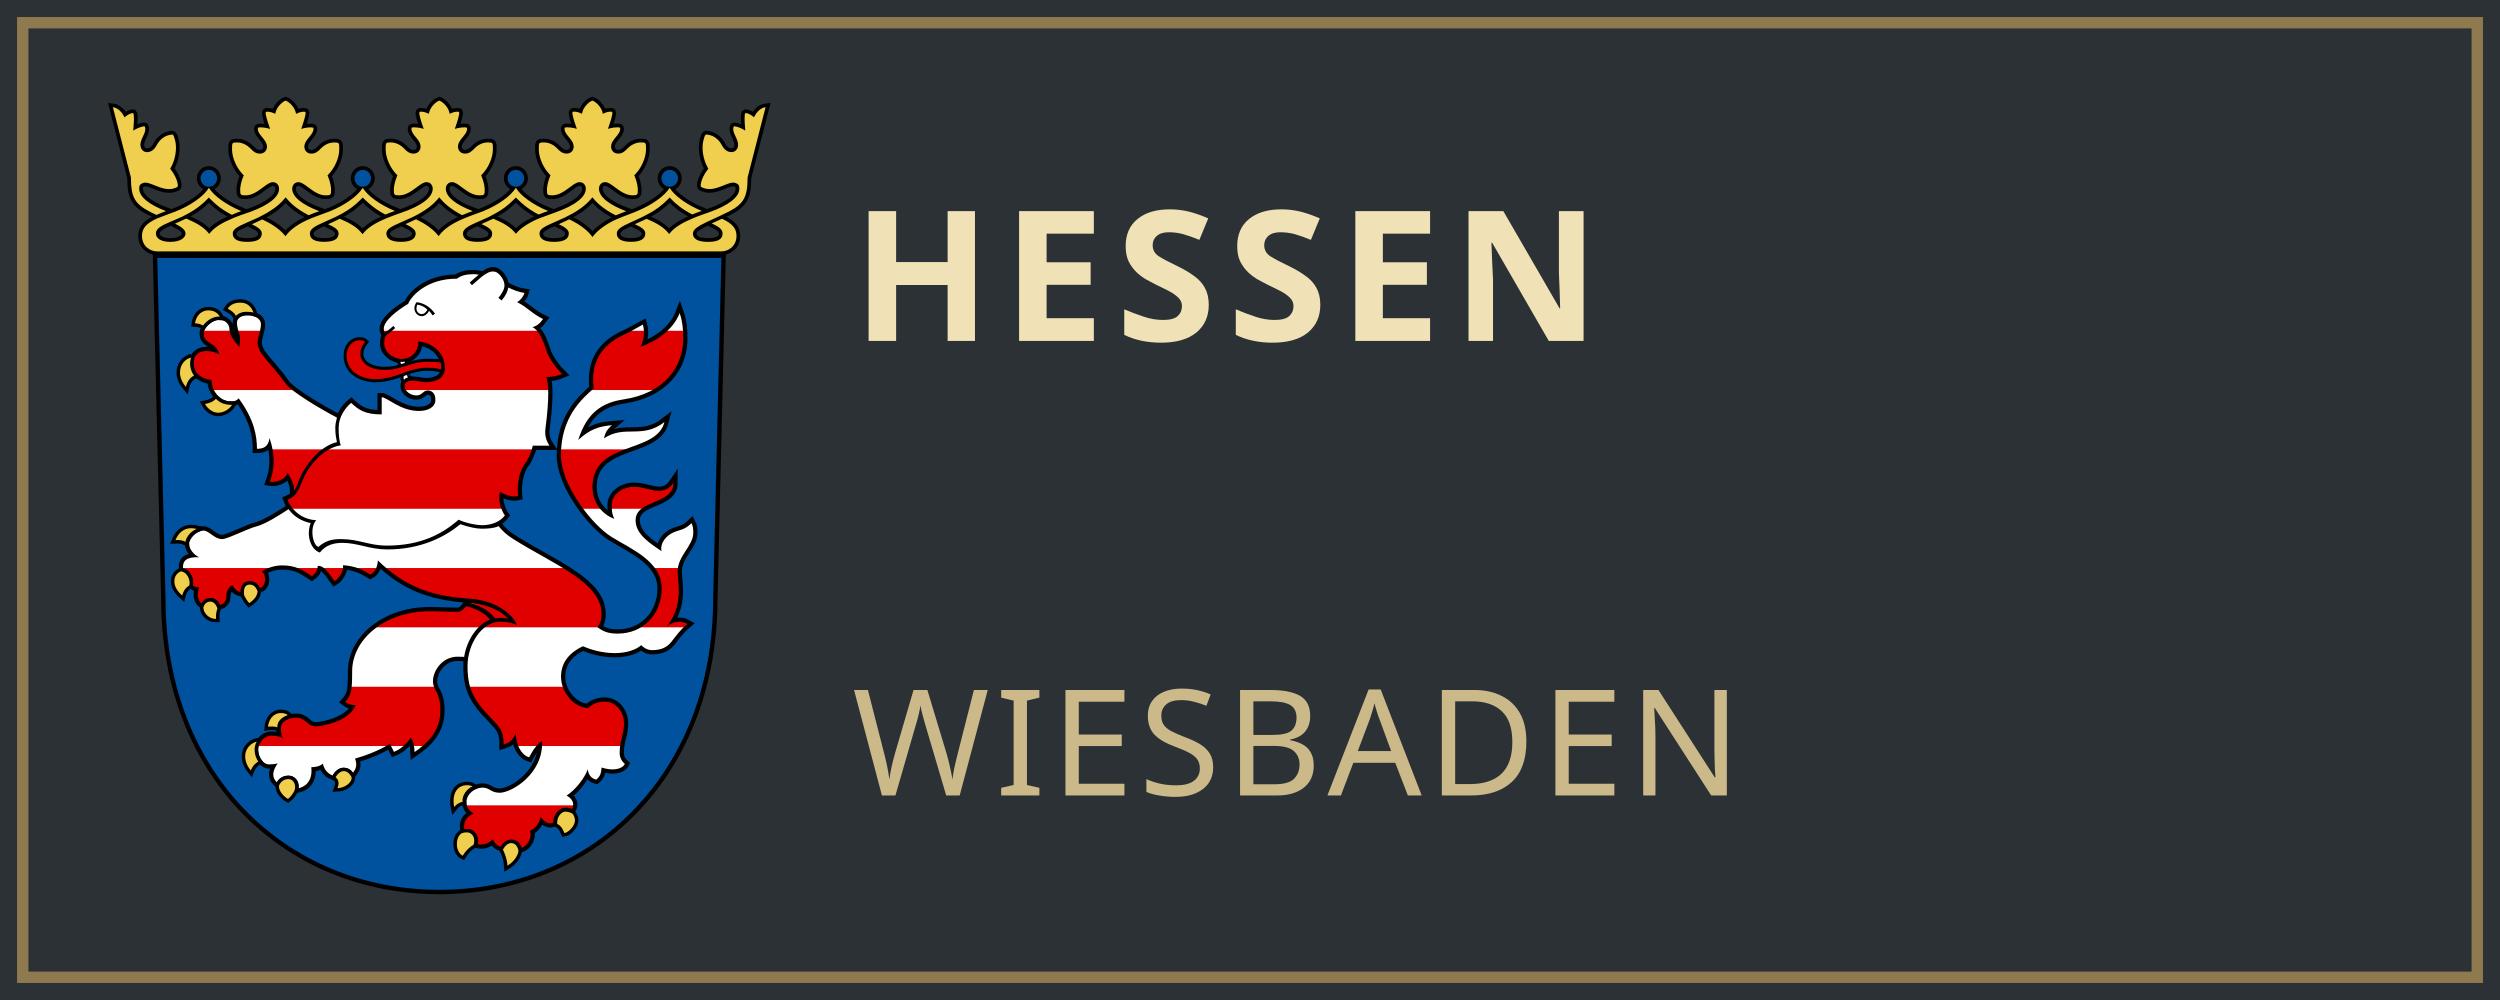
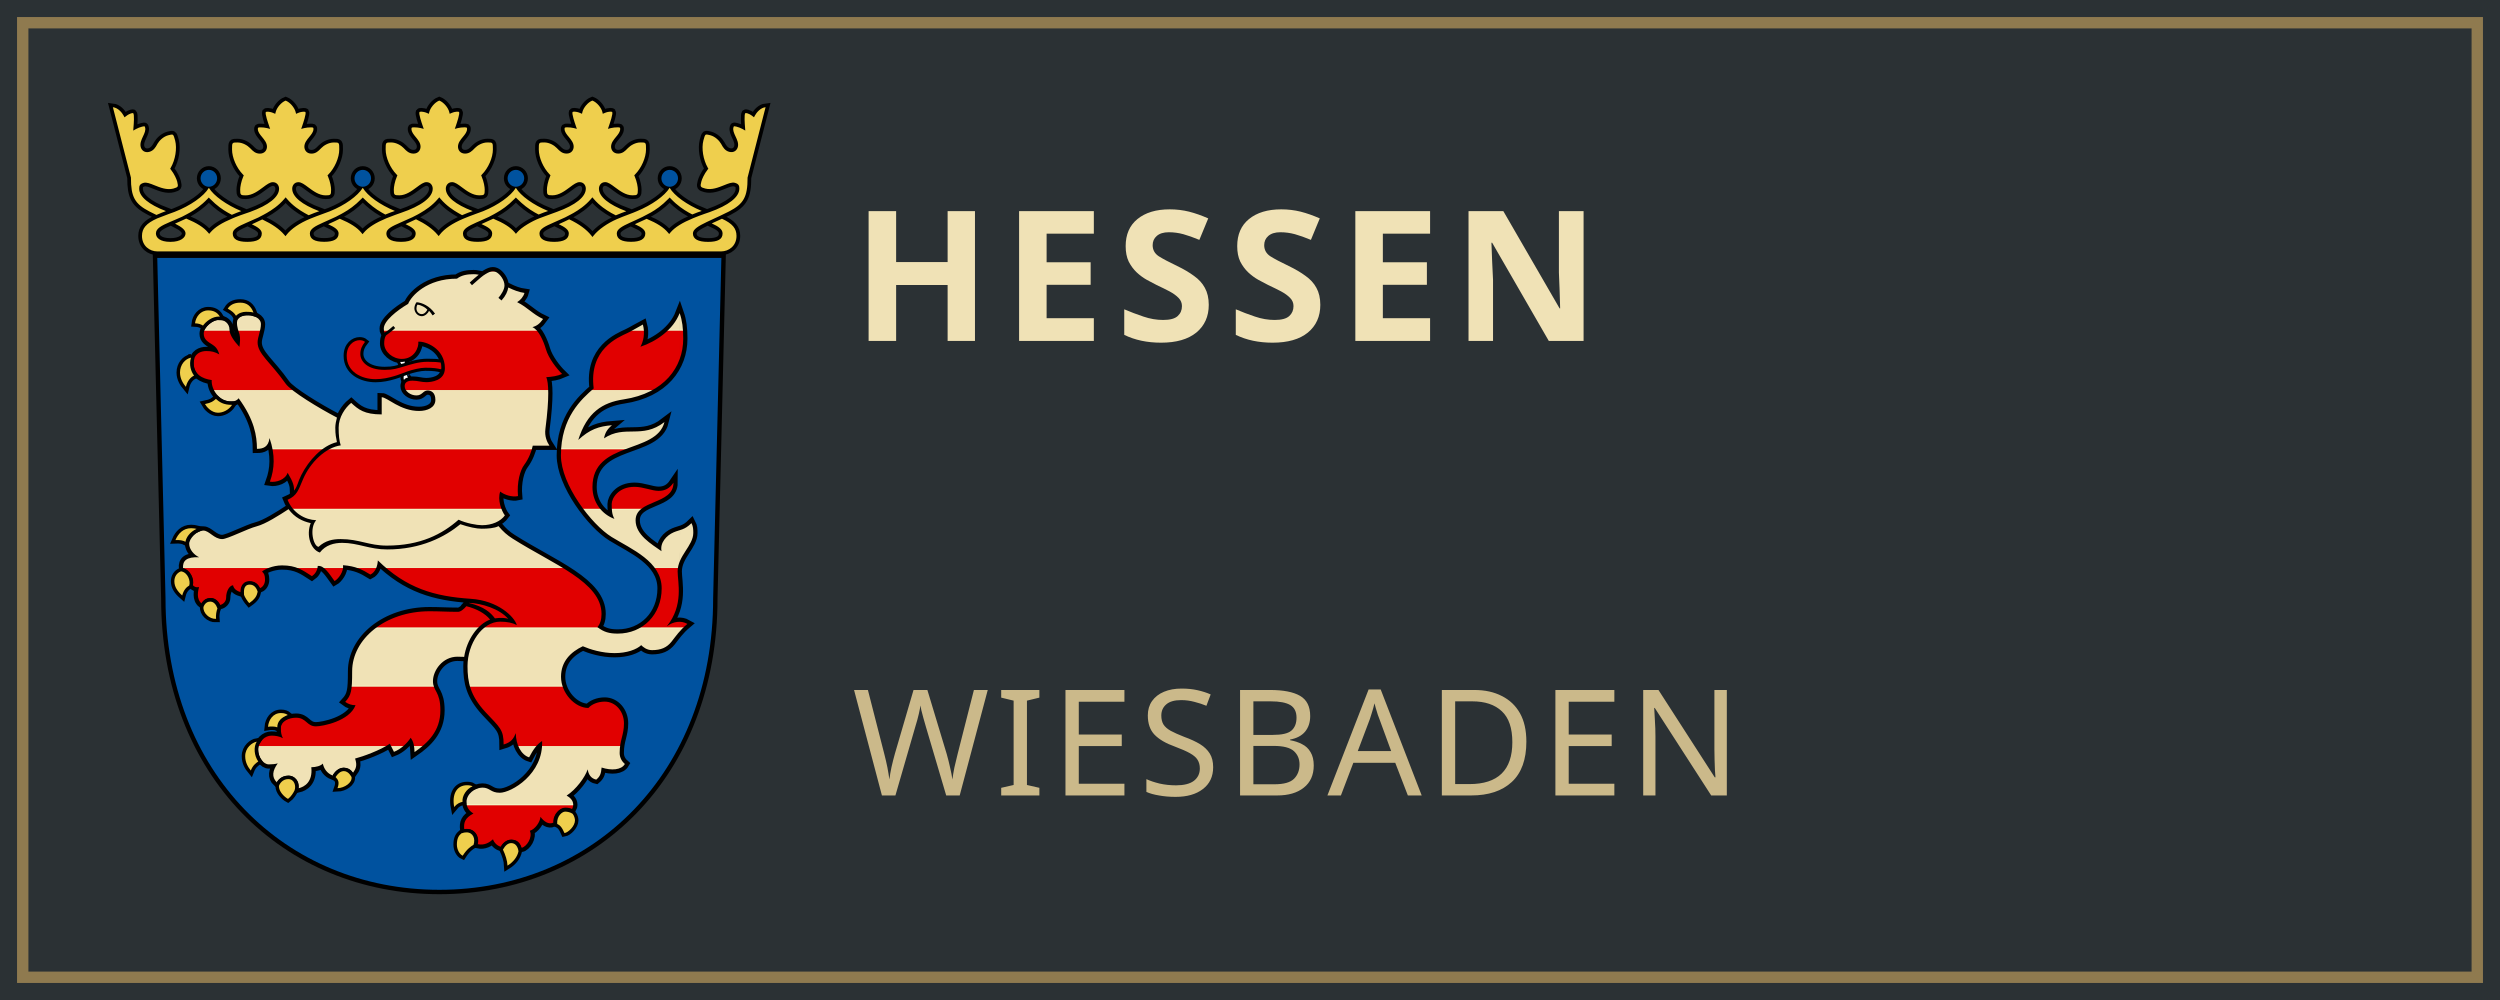
<svg xmlns="http://www.w3.org/2000/svg" xmlns:xlink="http://www.w3.org/1999/xlink" width="220" height="88" viewBox="0 0 220 88">
  <defs>
    <symbol id="shield-base" viewBox="0 0 60 550">
      <pattern id="a" height="76.78" patternTransform="translate(10 151.5)" patternUnits="userSpaceOnUse" width="360">
        <path d="m.01 0h359.99l-.01 38.39h-359.99z" fill="#e10000" />
-         <path d="m.01 38.39h359.99l-.01 38.39h-359.99z" fill="#fff" />
+         <path d="m.01 38.39h359.99l-.01 38.39h-359.99z" fill="#F0E2B6" />
      </pattern>
      <use stroke="#000" stroke-width="4.8" xlink:href="#e" />
      <g fill="#00529f">
        <use stroke="#000" stroke-width="5.7" xlink:href="#b" />
        <path id="b" d="m37.1 324.75c0 113.18 77.84 188.5 177.18 188.5 99.3 0 177.16-75.32 177.16-188.5l5.33-220.36h-365.01z" fill="#00529f" />
        <path d="m331.05 290.79l-6.55-3.84c-13.73-8.45-34.11-35.34-34.11-55.12 0-1.19.05-2.37.11-3.51h-13.59c-.98 3.4-2.73 7.61-5.47 11.24-1.6 2.11-3.65 7.54-3.65 14.72 0 1.16.07 2.35.18 3.59l.22 2.39-2.31.52c-3.35.74-7.02 0-10.07-1.31.07 3.67 1.77 7.71 3.11 9.47l1.24 1.64-1.21 1.67c-1.04 1.44-2.39 2.71-3.94 3.77 2.88 3.17 5.68 5.68 8.22 7.38 6.48 4.27 13.4 8.23 20.1 12.03 19.88 11.3 38.67 22 38.67 39.01 0 3.01-.59 5.61-1.66 7.72 2.69 1.6 5.39 2.26 9.46 2.26 14.93 0 25.78-11.15 25.78-26.51 0-13.14-12.46-20.24-24.53-27.12" />
        <path d="m214.03 169.64c-.6-1.32-1.84-3.04-2.96-4.09-2.49-2.35-5.57-3.61-7.8-4.11-.4 2.08-1.36 4.4-3.08 6.4-.84 1-1.48 2.06-2.16 2.56 2.66-.63 5.55-1.11 8.55-1.11 2.5 0 5.18.14 7.45.35" />
        <path d="m196.56 181.5c4.36 0 6.06.69 9.46.69 2.33 0 7.2-.13 8.78-3.53-2.92-.6-6.12-.9-9.55-.9-4.3 0-7.56.95-10.52 1.91.21.83.78 1.43 1.23 1.84.21 0 .41-.01.6-.01" />
      </g>
      <use stroke="#000" stroke-width="5.5" xlink:href="#c" />
      <use stroke="#000" stroke-width="4" xlink:href="#f" />
      <path id="c" d="m199.47 137.12c0 1.75 1.24 3.63 3.48 3.63 1.73 0 3.21-1.91 3.57-2.91-1.23-1.34-3.85-2.94-6.39-3.19-.46.59-.66 1.66-.66 2.47zm83.44 77.94c2.66-20.49 2.07-29.99.56-33.51 3.9-.22 7.21-.76 10.23-2.08-3.36-3.27-8.75-10.06-10.47-16.02-1.42-4.91-4.69-12.71-8.72-14.22 2.67-.85 4.58-2.03 6.89-5.31-6.89-3.26-9.86-7.4-16.79-10.92 2.19-1.28 4.11-3.57 4.75-5.96-3.6-.48-7.04-1.85-10.45-3.52-.55 2.7-1.51 5.18-4.41 8.4l-1.99-1.69c1.81-2.09 3.92-5.37 3.92-8.01 0-3.66-2.96-7.26-4.99-8.44-2.21-1.27-4.19-1.07-8.82 2.08-1.55 1.11-5.16 4.41-7.23 6.19l-1.45-1.73c2.02-1.95 4.59-4.01 5.84-5.07-1.36-.27-2.45-.33-3.32-.33-3.9 0-7.71.52-10.76 2.89-19.47 0-29.5 11.07-31.61 16.31-7.48 4.4-15.75 11.12-15.75 15.95 0 1.27.18 2.08.46 2.64 2.01-1.03 3.96-2.74 5.71-4.3l1.19 1.33c-1.49 1.52-4.59 3.95-5.89 4.79-.97 1.28-1.21 3.39-1.21 5.21 0 5.38 5.58 10 11.37 10 8.25 0 11.17-7.64 10.69-11.16 4.48-.36 17.21 4.16 17.21 17.21 0 8.14-8.93 9-12.05 9-3.14 0-5.46-.97-8.91-.97-3.47 0-5.06 1.23-5.06 3.56 0 3.15 3.65 5.99 7.61 5.99 3.89 0 4.18-3.21 7.3-3.21 1.83 0 4.96.96 4.96 6.06 0 5.06-5.31 7.2-10.59 7.2-12.2 0-20.59-8.89-24.14-8.89v11.12c-11.3 0-15.06-3.15-19.75-7.46-3.87 3.15-8.12 9.21-8.12 16.08 0 4.76.4 8.68 1.36 11.4-9.66 1.37-19.61 10.79-24.35 21.81-3.03 7.02-3.85 10.75-10.06 13.4 3.48 8.59 11.21 12.95 18.53 13.23-4.61 5.24-1.92 16.73 1.49 17.23 4.47-4.1 9.23-5.02 14.38-5.02 11.87 0 18.28 4.22 29.79 4.22 21.91 0 35.88-7.45 46.47-16.76 4.82 2.31 11.87 3.56 15.16 3.56 6.46 0 11.99-2.45 14.8-6.34-2.22-2.94-4.95-10.16-3.02-15.43 2.67 2.17 7.66 3.77 11.51 2.93-.83-8.95 1.42-16.8 4.02-20.24 2.96-3.94 4.84-9 5.53-12.38h10.79c-1.57-2.4-3.24-6.04-2.61-10.82zm-72.97-73.38s-1.14-1.93-2.33-3.05c-.52 1.41-2.57 3.47-4.63 3.47-2.98 0-4.86-2.7-4.86-5.14 0-1.13.56-2.92 1.44-3.92 3.55.32 8.29 2.29 11.93 7.41-.01-.02-1.55 1.23-1.55 1.23zm151.54 201.07c11.1-13.7 6.99-28.64 6.99-35.51 0-10.05 10.12-16.61 10.12-24.9 0-2.29-.07-4.25-1.16-6.34-4.62 4.58-7.42 4.17-11.52 5.93-4.65 2-8.99 6.81-7.86 12.23-6.53-4.61-16.78-10.5-16.78-19.99 0-13.61 24.51-9.85 24.51-24.33-2.44 3.62-5.41 5.28-9.69 5.28-4.24 0-9.88-2.61-15.51-2.61-10.5 0-14.77 7.42-14.77 11.09 0 3.68.06 6.63 1.76 9.65-7.89-2.87-14.21-10.49-14.21-20.61 0-30.08 41.43-21.21 46.58-42.04-14.63 11.28-25.52 1.47-39.11 10.54.68-3.54 1.99-5.83 5.15-8.49-8.52.68-14.35 2.66-21.82 9.51 5.67-17.86 15.5-24.15 29.47-26.26 26.16-3.95 38.45-20.87 38.45-39.25 0-6.89-.59-11.58-2.3-16.55-4.19 10.87-15.25 18.4-25.37 21.76 1.83-3.5 3.15-8.47 1.57-14.37-2.1 1.06-7.1 4.16-10 5.5-6.13 2.87-25.11 10.48-21.82 35.86-7.86 6.89-21.21 18.67-21.21 43.32 0 18.88 19.78 44.74 32.81 52.78 13.05 8.05 32.38 15.83 32.38 33.29 0 16.97-12.14 29.24-28.45 29.24-5.47 0-9.08-1.01-13.14-4.21 1.76-1.88 2.67-4.87 2.67-8.48 0-20.71-31.05-31.97-57.56-48.79-3.51-2.22-6.11-4.52-9.1-8.08-2.45 1.39-7.15 1.69-10.94 1.69-3.3 0-8.47-1.07-13.73-2.92-9.98 8.18-25.44 16.33-47.33 16.33-11.53 0-18.92-4.26-29.14-4.26-5.14 0-10.77 1.35-14.45 6.27-5.92-1.87-9.02-11.23-5.92-19.04-5.42-1.2-10.35-3.64-14.36-9.02-5.94 3.87-14.83 9.61-20.66 11.11-5.82 1.47-18.84 8.24-22.24 8.24-5.25 0-8.42-5.5-12.15-5.5-4.44 0-9.22 5.3-9.22 8.5 0 3.81 3.24 7.3 6.42 8.74-8.14-.27-10.76 2.19-10.42 7.18 4.59.74 7.48 6.93 6.35 10.71.35.96 2.13 1.93 4.02 1.38-.59 2.47-1.99 7.7 1.75 10.76 1.45-2.74 3.37-3.67 6.14-3.67 2.75 0 5.13 2.63 5.79 4.52 1.81-.41 3.84-2.16 3.84-4.58 0-4.82 2.42-8.04 4.47-8.16.66 2.95 3.21 3.91 5.31 4.58-.34-5.25 3.17-6.92 5.47-6.92 3.64 0 5.21 1.58 6.59 4.25 2.12-.8 3.44-3.13 3.34-5.76-.09-2.63-.51-3.72-1.93-4.98 1.11-1.26 6.73-4.03 12.94-4.03 9.22 0 13.4 3.13 19.34 6.97 1.83-1.26 3.55-3.39 3.77-6.61 4.04-.45 7.05 4.54 10.88 9.79 2.36-1.32 6.05-6.06 5.47-10.28 8.18.62 12.53 2.87 17.7 6.07 3.42-1.67 4.64-5.64 4.83-9.17 18.58 18.18 36.64 23.29 60.1 24.85 17.89 1.19 28.29 11.72 29.83 16.99-2.79-1.45-6.29-2.2-10.76-2.2-11.72 0-21.15 14.35-21.15 28.77 0 10.2 1.63 18.96 11.61 29.74 9.31 9.97 11.76 11.2 11.76 20.97 5.11-1.48 6.49-4 7.87-7.35.07 7.54 3.49 14.05 8.61 15.67 2.77-5.28 5.12-8.48 8.41-10.58.94 21.45-19.94 33.49-27.37 33.49-5.97 0-6.39-3.33-11.22-3.33-4.76 0-10.35 3.96-10.35 9.51 0 3.46 2.18 5.85 4.53 7.23-5.7 3.01-6.39 6.06-5.97 10.27 7.12-1.44 10.04 5.24 8.73 9.59 4.4.94 7.61-1.12 9.88-3.16.7 2.16 2.72 4.22 5.14 4.87 1.52-2.64 3.89-4.56 6.8-4.56 2.93 0 5.36 1.13 6.59 5.2 3.3-.72 7.23-6.82 5.3-11.03 3.36-.91 6.71-5.7 6.87-9.01 2.24 2.93 5.19 5.2 8.35 3.76-.32-5.63 4.42-9.7 7.58-9.7 1.84 0 3.35.26 4.53.87.41-.74.74-1.78.74-2.91 0-2.67-2.25-4.68-4.26-5.77 6.08-3.9 11.9-11.83 13.63-16.97.48 3.33 2.19 5.94 5.54 6.64 2.3-1.94 3.12-3.54 3.47-7.82 6.31 2.05 12.79 1.64 15.04-2.29-1.68-1.43-3.37-3.88-3.37-7.1 0-8.32 2.8-11.62 2.8-19.19 0-7.75-5.49-14.07-12.45-14.07-4.59 0-8.55 1.81-10.57 4.11-8.73 0-17.72-9.63-17.72-20.2 0-10.07 6.41-16.07 14.11-19.74 4.74 2.07 12.44 4.44 20.54 4.44 8.08 0 14.31-2.37 17.24-5.15 1.12 1.16 3.58 3.23 6.97 3.23 5.87 0 9.61-1.71 12.55-5.37 2.9-3.66 5.22-7.28 10.36-11.61-4.04-2.3-9.1-1.62-13.28 1.55m-129.74-13c-1.72 1.97-3.64 3.64-5.41 3.64-7.13 0-11.82-.37-18.37-.37-28.85 0-50.12 18.11-50.12 38.84 0 12.67-.54 15.46-4.48 19.79 1.73 1.36 4.4 2.23 6.67 2.14-3.83 10.35-21.39 13.71-25.64 13.71-5.96 0-6.12-5.59-12.85-5.59-4.37 0-9.88 2.01-9.88 7.04 0 2.29.54 4.8 1.41 6.22-2.44-1.35-5.18-1.67-7.47-1.67-4.04 0-8.54 3.75-8.54 8.9 0 4.79 3.12 9.7 6.9 9.7 2.2 0 3.93-.17 5.74-.65-3.39 4.64-4.12 8.88-.53 12.33.69-1.69 3.06-4.37 7.69-4.37 3.45 0 7.17 3.27 6.31 8.15 3.8-.92 9.27-4.04 8.24-13.62 2.98 0 6.14-.87 7.45-2.35.7 3.14 2.59 6.25 6.35 7.7 1.02-1.92 3.74-4.97 6.95-4.97 3.53 0 5.19 1.58 6.21 3.23 1.84-2.53 2.92-4.67 1.37-9.22 5.19-1.33 16.46-5.45 22.5-9.62l2.66 5.29c4.32-1.68 8.46-5.44 10.82-9.13 2.12 2.88 2.29 5.68 2.5 9.27 8.41-5.84 16.71-13.43 16.71-27 0-12.38-4.8-12.26-4.8-18.96 0-6.66 6.07-15.76 15.86-15.76 2.19 0 3.18.03 4.34.11 1.63-10.96 8.72-21.19 16.78-24.13-3.25-4.03-8.73-6.97-15.37-8.65m-106.77-84.92c4.76-9.36 13.34-18.95 23.02-21.25-.52-2.71-1.05-4.66-1.05-9.41 0-1.84.55-4.79 1.06-6.48-11.4-5.93-29.74-17.02-33.2-21.95-9.87-14.01-18.25-19.24-18.14-26.87.04-3.16 2.15-7.64 2.15-11.62s-4.88-5.76-7.97-5.76c-3.58 0-7.33 1.11-7.51 4.42-.16 3.32 1.16 6.27 1.63 7.98.61 2.29.32 5.53-.07 8.07-3.26-3.55-6.43-7.67-6.43-11.3 0-3.72-3.23-6.43-6.96-6.26-3.74.18-9.69 4.67-9.69 9.02 0 3.8 2.83 5.28 5.43 6.95 1.69 1.12 3.55 2.46 4.63 6.44-2.84-1.61-5.01-2.16-8.43-2.16s-8.13 1.62-8.13 7.58c0 7.48 5.5 10.36 11.67 11.19-.47 5.48 4.34 13.94 12.86 13.94 1.86 0 3.72-.93 4.55-2.16 10.26 13.96 11.81 24.49 11.86 32.7 3.89 0 7.38-1.02 8.14-6.96 3.8 11.08 3.25 19.86.23 28.23 4.08.67 10-1.28 11.48-5.76 3.79 6.35 4.1 8.4 4.21 11.54 2.47-3.38 2.21-5.31 4.66-10.12m133.86 93.14c-5.54-6.51-17.07-10.08-25.36-10.38-.03 0 .03-.06-.08.06 9.92 2.43 14.07 6.21 16.83 9.96 3.95-.61 7.31-.23 8.61.36" fill="url(#a)" />
      <use fill="#efcf4d" stroke="#000" stroke-width="4.5" xlink:href="#d" />
      <path id="d" d="m85.5 133.34c-4.31 0-6.77 1.71-8.13 3.88 2.76 1.54 4.21 2.76 5.34 4.62 1.82-1.86 4.28-2.59 6.5-2.59 1.93 0 3.41.08 4.81.5-1.51-4.01-4.09-6.41-8.53-6.41zm-20.81 5c-4.94 0-8.01 4.24-8.5 8.35 2.3.11 3.72.59 5.16 1.47 1.87-2.53 5.99-6.11 10.91-5.82-1.73-2.85-4.27-4-7.56-4zm-11.09 30.57c-3.77.76-7.13 4.55-7.13 9.65 0 4.1 2.2 7.32 3.81 9.25.92-3.91 3.2-6.32 5.28-7.28-2-2.71-3.39-6.84-1.97-11.62zm16.09 26.71c-1.76 1.5-2.71 2.43-7.06 3.32.94 1.72 4.16 5.62 8.41 5.62 3.24 0 6.9-1.71 9.13-5.09-5.66.06-8.35-1.95-10.47-3.85zm-16 83.66c-5.26 0-8.43 3.6-10.16 7.66 2.87-.14 4.92.29 6.5 1.12.29-2.45 2.63-6.32 7.16-8.34-.77-.18-2-.44-3.5-.44zm-6.56 27.91c-2.91 1.06-4.31 3.7-4.31 6.4 0 3.66 2.04 6.55 5.09 9.22.97-3.93 3.18-5.65 4.53-6.43.96-2.8-.81-8.51-5.31-9.19zm44.47 8.59c-4.15 0-3.82 4.22-3.69 6.66.51 1.52 1.99 3.77 3.34 5.31 4.23-2.99 4.87-4.75 5.47-7.37-.94-3.04-2.69-4.6-5.13-4.6zm-25.56 11c-3.02 0-4.01 2.57-4.38 3.44-.43 3.78 3.69 7.92 8.13 7.72-.22-2.37.22-4.97.91-6.75-.88-2.63-2.49-4.41-4.66-4.41zm45.75 72.1c-5.19 0-7.99 4.53-8.37 8.9 1.54-.27 4.41-.34 6 .34-.02-4.04 2.86-6.45 6.78-7.96-.74-.59-2.04-1.28-4.41-1.28zm-15.66 18.53c-2.87.5-7.47 3.79-7.47 9.37 0 4.11 1.85 7.12 3.63 9.28 1.36-3.43 3.19-4.66 4.81-5.84-2.66-3.75-3.13-9.47-.97-12.81zm56.32 19.03c-3.21 0-5.27 3.93-5.28 3.9 1.75 1.76 2.58 3.36 1.22 7.16 4.58-.13 9.56-3.58 9.09-7.16 0 0-1.79-3.9-5.03-3.9zm-35.97 5.18c-3.74 0-5.61 3.08-6 4.5-.07 3.4 3.27 6.91 5.87 8.32 1.97-1.42 3.59-4.1 4.25-5.53 1-2.58.09-7.29-4.12-7.29zm115.75 3.97c-6.87 0-9.88 6.07-8.34 14.1 1.74-2.15 3.53-2.92 5.4-3.38-.47-3.78 2.65-8.48 6.5-10-.69-.42-2.15-.72-3.56-.72zm63.44 17.07c-1.9 0-5.53 2.9-5.13 7.96 1.58.74 3 1.91 4.72 5.94 2.46-.41 6.78-4.48 6.78-8.28 0-.8-.33-2.72-1.47-4.16-1.26-.98-3.43-1.46-4.9-1.46zm-63.82 13.43c-.86 0-2.07.17-3.28.63-1.63 1.32-2.94 3.16-2.94 7.28 0 3.26 1.74 6.28 3.76 7.19 2.68-4.26 5.54-6.26 7-7.03 1.38-3.85-.28-8.07-4.54-8.07zm29 6.94c-2.21 0-3.89 1.55-5.43 4.19 1.66 3.55 2.81 7.08 2.97 10.4 3.98-2.48 6.38-5.82 7.09-9.24-.24-2.5-1.7-5.35-4.63-5.35z" fill="#efcf4d" />
      <g id="e">
        <path d="m418.47 12.28l-.6 1.12-.97-.78c-1.21-.95-2.63-1.63-3.22-1.77-.99-.26-1.29-.24-1.4-.15-.87.75-.36 7.16-.19 9.26l.15 2.04-1.75-1.01c-1.05-.62-2.8-1.25-3.95-1.55-1.25-.35-1.57-.23-1.67-.18-.04.03-.16.17-.32.77-.45 1.78.43 3.68 1.36 5.7 1.05 2.21 2.12 4.48 1.51 6.88-.54 2.07-2.49 3.94-5.57 3.13-2.77-.74-4-2.91-4.98-4.67l-.28-.49c-1.16-2.01-3.67-4.68-7-5.58-1.24-.33-2.49-.62-2.97-.34-.57.32-1.03 1.98-1.49 3.78-1.31 5.16-.13 12.38 2.83 17.57l.38.65-.46.58c-2.29 2.94-3.69 6.24-4.07 7.75-.87 3.35-.67 3.65 2.53 4.51 4.11 1.1 8.6-.71 12.16-2.14 2.87-1.16 5.13-2.06 6.95-1.58 2.72.72 2.94 2.1 2.94 3.83 0 5.39-6.87 10.75-19.34 15.18-.32.14-5.45 1.76-10.5 3.87-6.97 2.89-11.9 5.89-14.74 9.29l-.81.98-.83-.98c-2.67-3.24-6.94-6.01-13.75-8.86-1.88.89-4.02 1.86-7.63 3.48 4.24 1.96 6.76 3.56 6.76 5.98 0 3.6-3.11 5.41-9.24 5.41s-9.21-1.81-9.21-5.41c0-2.82 3.55-4.66 8.58-6.98 0 0 6.16-2.75 8.08-3.74 1.91-.99 5.35-2.82 5.35-2.82 3.08-1.78 6.87-4.23 11.46-8.93l.77-.79.74.8c4.31 4.51 8.21 7.03 11.49 8.91l2.4 1.26c2.64-1.12 4.59-1.76 6.1-2.26-9.61-3.98-17.68-9.79-20.77-14.97-3.22 5.23-11.48 11.13-21.21 15.13-2.46 1.15-8.32 3.11-12.88 5.11-6.1 2.63-11.98 6.74-15.01 10.55l-.84 1.04-.82-1.06c-3.05-3.85-7.87-7.35-14.25-10.39-1.69.83-3.48 1.7-6.73 3.14 4 1.93 6.49 3.59 6.49 5.99 0 3.62-3.2 5.45-9.48 5.45-6.3 0-9.5-1.83-9.5-5.45 0-2.9 3.53-4.58 9.29-7.1 0 0 5.44-2.37 7.35-3.29 1.91-.93 5.38-2.85 5.38-2.85 3.07-1.78 7.61-4.66 11.41-9.17l.8-.96.81.96c3.79 4.51 8.36 7.4 11.43 9.17l2.92 1.53c2.97-1.28 5.12-2.03 6.79-2.63-11.44-4.31-17.7-9.45-17.7-14.6 0-2.12 1.38-4.25 4.03-4.25 1.88 0 3.84 1.46 6.33 3.32 3.13 2.32 7 5.21 11.24 5.21 3.34 0 3.57-.26 3.57-3.71 0-1.55-.54-5.11-2.03-8.56l-.3-.68.52-.52c4.17-4.27 7.1-10.94 7.1-16.26 0-4.49 0-4.49-3.48-4.49-3.42 0-6.52 1.93-8.14 3.59l-.4.39c-1.37 1.44-3.11 3.24-5.97 3.24-3.17 0-4.61-2.32-4.61-4.48 0-2.46 1.6-4.4 3.15-6.27 1.41-1.69 2.73-3.32 2.73-5.14 0-.95 0-1.1-1.77-1.1-1.21 0-3.05.17-4.22.48l-1.94.52.66-1.93c.7-1.98 2.78-8.05 2.09-9.01-.06-.1-.36-.21-1.37-.21-.6 0-2.15.27-3.54.89l-1.16.5-.29-1.23c-.65-2.61-3.42-6.16-6.45-7.33-3.03 1.17-5.77 4.72-6.42 7.33l-.3 1.23-1.15-.5c-1.41-.62-2.95-.89-3.55-.89-1 0-1.31.11-1.37.21-.67.97 1.4 7.04 2.08 9.01l.67 1.93-1.93-.52c-1.2-.32-3.03-.48-4.23-.48-1.79 0-1.79.15-1.79 1.1 0 1.82 1.34 3.45 2.76 5.14 1.54 1.88 3.13 3.81 3.13 6.27 0 2.16-1.44 4.48-4.6 4.48-2.87 0-4.6-1.8-5.98-3.24l-.39-.39c-1.6-1.66-4.71-3.59-8.14-3.59-3.46 0-3.46 0-3.46 4.49 0 5.32 2.9 12 7.08 16.26l.51.52-.3.68c-1.48 3.45-2.03 7.01-2.03 8.56 0 3.45.23 3.71 3.58 3.71 4.25 0 8.12-2.89 11.23-5.21 2.49-1.87 4.45-3.32 6.33-3.32 2.66 0 4.03 2.13 4.03 4.25 0 5.3-6.62 10.59-18.68 14.96-2.05.82-7.1 2.53-11.26 4.14-5.02 1.95-11.61 5.8-14.48 9.14l-.81.96-.78-.96c-2.74-3.23-7.01-5.98-13.87-8.84-1.89.9-3.97 1.83-7.64 3.48 4.35 1.99 6.93 3.59 6.93 6.05 0 3.71-2.99 5.44-9.44 5.44s-9.46-1.73-9.46-5.44c0-2.95 3.62-4.8 8.74-7.11 0 0 5.85-2.51 8.09-3.61 2.25-1.1 5.17-2.82 5.17-2.82 3.11-1.78 6.88-4.23 11.48-8.93l.75-.76.75.76c3.92 3.89 7.37 6.56 11.5 8.93l2.49 1.33c2.67-1.15 4.62-1.76 6.14-2.29-9.67-3.96-17.78-9.8-20.89-15-3.24 5.27-11.44 11.17-21.09 15.09-.98.45-7.97 2.78-13.01 4.95-6.98 2.97-12.12 6.4-15.03 10.15l-.81 1.05-.84-1c-3.07-3.65-7.74-6.97-13.83-9.89-1.65.82-3.53 1.71-6.76 3.14 4.03 1.93 6.55 3.62 6.55 6.02 0 2.48-1.64 5.45-9.49 5.45-7.84 0-9.48-2.98-9.48-5.45 0-2.9 3.52-4.58 9.26-7.1 0 0 5.23-2.3 7.68-3.43 2.45-1.14 5.07-2.71 5.07-2.71 3.08-1.78 7.61-4.66 11.41-9.17l.82-.96.8.96c3.8 4.51 8.33 7.4 11.42 9.17l2.55 1.42c2.98-1.28 5.21-2.06 6.85-2.63-11.24-4.29-17.4-9.37-17.4-14.48 0-2.12 1.4-4.25 4.06-4.25 1.88 0 3.84 1.46 6.33 3.32 3.11 2.32 6.98 5.21 11.22 5.21 3.34 0 3.57-.26 3.57-3.71 0-1.55-.53-5.11-2.02-8.56l-.28-.68.5-.52c4.18-4.27 7.09-10.94 7.09-16.26 0-4.49 0-4.49-3.46-4.49-3.43 0-6.55 1.93-8.16 3.59l-.38.39c-1.39 1.44-3.12 3.24-6 3.24-3.15 0-4.59-2.32-4.59-4.48 0-2.46 1.6-4.4 3.14-6.27 1.41-1.69 2.73-3.32 2.73-5.14 0-.95 0-1.1-1.77-1.1-1.19 0-3.02.17-4.21.48l-1.94.52.66-1.93c.67-1.98 2.75-8.05 2.08-9.01-.06-.1-.35-.21-1.36-.21-.62 0-2.14.27-3.56.89l-1.13.5-.31-1.23c-.65-2.61-3.41-6.16-6.43-7.33-3.02 1.17-5.79 4.72-6.44 7.33l-.31 1.23-1.14-.5c-1.4-.62-2.95-.89-3.56-.89-1 0-1.3.11-1.35.21-.68.97 1.39 7.04 2.08 9.01l.67 1.93-1.95-.52c-1.18-.32-3.02-.48-4.21-.48-1.78 0-1.78.15-1.78 1.1 0 1.82 1.33 3.45 2.72 5.14 1.56 1.88 3.15 3.81 3.15 6.27 0 2.16-1.43 4.48-4.59 4.48-2.89 0-4.6-1.8-6.01-3.24l-.36-.39c-1.63-1.66-4.74-3.59-8.14-3.59-3.48 0-3.48 0-3.48 4.49 0 5.32 2.92 12 7.08 16.26l.52.52-.29.68c-1.48 3.45-2.03 7.01-2.03 8.56 0 3.45.24 3.71 3.57 3.71 4.25 0 8.1-2.89 11.23-5.21 2.49-1.87 4.47-3.32 6.35-3.32 2.64 0 4.03 2.13 4.03 4.25 0 5.58-7.32 11.13-20.6 15.63 0 0-5.95 2.04-9.34 3.47-6.79 2.84-11.79 5.89-14.64 9.33l-.83.99-.81-.99c-2.68-3.31-7.01-6.1-13.93-9-1.8.9-3.72 1.85-7.51 3.54 4.24 1.96 6.75 3.57 6.75 5.96 0 3.65-3.05 5.42-9.3 5.42-6.26 0-9.29-1.77-9.29-5.42 0-2.94 3.56-4.77 8.58-7.03 0 0 5.74-2.53 8.26-3.73 2.51-1.22 5.17-2.78 5.17-2.78 3.09-1.78 6.88-4.23 11.46-8.93l.77-.76.74.76c3.93 3.89 7.37 6.56 11.48 8.93l2.37 1.33c2.65-1.12 4.66-1.79 6.21-2.32-9.66-3.97-17.73-9.79-20.82-14.98-3.27 5.32-11.5 11.22-21.19 15.15-3.16 1.31-6.61 2.29-13.07 4.95-6.49 2.69-12.02 6.4-14.93 10.17l-.79 1.04-.86-.99c-2.98-3.54-7.78-6.86-14.17-9.86-1.66.81-3.51 1.68-6.73 3.13 3.93 1.9 6.41 3.55 6.41 5.93 0 3.71-2.99 5.44-9.4 5.44-6.39 0-9.39-1.73-9.39-5.44 0-2.84 3.46-4.54 9.18-7.05 0 0 5.71-2.46 7.33-3.24 1.63-.78 5.5-2.95 5.5-2.95 3.08-1.78 7.61-4.66 11.42-9.17l.8-.96.81.96c3.79 4.51 8.32 7.4 11.42 9.17l2.67 1.46c2.97-1.29 5.2-2.04 6.87-2.61-11.34-4.29-17.53-9.4-17.53-14.53 0-2.12 1.39-4.25 4.05-4.25 1.86 0 3.84 1.46 6.33 3.32 3.11 2.32 6.96 5.21 11.21 5.21 3.37 0 3.58-.26 3.58-3.71 0-1.55-.54-5.11-2.02-8.56l-.31-.68.53-.52c4.18-4.27 7.08-10.94 7.08-16.26 0-4.49 0-4.49-3.48-4.49-3.41 0-6.52 1.93-8.13 3.59l-.39.39c-1.39 1.44-3.11 3.24-5.98 3.24-3.17 0-4.6-2.32-4.6-4.48 0-2.46 1.6-4.4 3.14-6.27 1.39-1.69 2.74-3.32 2.74-5.14 0-.95 0-1.1-1.78-1.1-1.19 0-3.03.17-4.22.48l-1.93.52.65-1.93c.68-1.98 2.75-8.05 2.09-9.01-.06-.1-.35-.21-1.36-.21-.62 0-2.16.27-3.57.89l-1.12.5-.31-1.23c-.66-2.61-3.42-6.16-6.44-7.33-3.02 1.17-5.77 4.72-6.42 7.33l-.32 1.23-1.14-.5c-1.4-.62-2.94-.89-3.54-.89-1.02 0-1.32.11-1.4.21-.66.97 1.43 7.04 2.12 9.01l.66 1.93-1.93-.52c-1.2-.32-3.04-.48-4.23-.48-1.79 0-1.79.15-1.79 1.1 0 1.82 1.33 3.45 2.75 5.14 1.53 1.88 3.15 3.81 3.15 6.27 0 2.16-1.46 4.48-4.62 4.48-2.87 0-4.59-1.8-5.97-3.24l-.4-.39c-1.63-1.66-4.72-3.59-8.14-3.59-3.47 0-3.47 0-3.47 4.49 0 5.32 2.92 12 7.08 16.26l.53.52-.31.68c-1.48 3.45-2.03 7.01-2.03 8.56 0 3.45.24 3.71 3.58 3.71 4.24 0 8.11-2.89 11.22-5.21 2.49-1.87 4.46-3.32 6.34-3.32 2.64 0 4.03 2.13 4.03 4.25 0 5.3-6.59 10.57-18.66 14.96-2.04.8-4.21 1.32-9.66 3.45l-1.74.73c-6.97 2.91-11.53 5.8-14.35 9.1l-.81.95-.82-.96c-2.76-3.27-7.11-6.03-14.04-8.93-1.73.82-3.71 1.74-7.24 3.28 4.33 2.21 6.79 4.08 6.79 6.35 0 2.62-3.07 5.44-9.81 5.44-6.91 0-9.35-2.81-9.35-5.44 0-3.27 3.65-5.09 9.23-7.49 0 0 6.36-2.68 7.72-3.34 1.37-.66 5.06-2.71 5.06-2.71 3.26-1.88 7.15-4.39 11.45-8.91l.75-.8.78.79c4.59 4.7 8.37 7.15 11.46 8.93l2.68 1.46c2.67-1.14 4.56-1.86 6.11-2.4-9.62-4-17.75-9.85-20.98-15.03-3.24 5.44-11.95 11.58-22.2 15.54-.51.2-6.57 2.33-11.26 4.24-7.07 3.19-9.82 6.36-9.82 11.33 0 6.5 5.08 10 9.85 10h364.98c4.78 0 9.86-3.5 9.86-10 0-4.87-2.64-8.02-9.41-11.13-1.66.8-3.63 1.66-6.61 3.02 4.29 1.97 7.01 3.69 7.01 6.51 0 3.71-2.98 5.44-9.37 5.44-6.52 0-9.82-1.84-9.82-5.44 0-2.64 3.33-4.74 9.09-7.48 0 0 6.77-3.14 8.37-3.89 1.61-.76 5.85-2.84 5.85-2.84 9.57-4.95 12.05-9.44 12.05-21.8v-.14s10.98-42.93 11.66-45.57c-3.3.37-5.86 3.45-6.93 5.44m-398.38 47.35c0-1.73.22-3.11 2.93-3.83 1.82-.48 4.09.42 6.97 1.58 3.57 1.44 8.03 3.24 12.15 2.14 1.69-.45 2.52-.85 2.8-1.33.28-.46.19-1.39-.26-3.18-.38-1.5-1.79-4.81-4.08-7.75l-.47-.58.38-.65c2.99-5.19 4.15-12.41 2.85-17.57-.47-1.79-.94-3.45-1.51-3.78-.47-.29-1.73.01-2.98.34-3.3.89-5.82 3.56-6.99 5.58l-.26.49c-1 1.74-2.22 3.92-4.99 4.66-3.06.81-5.03-1.06-5.56-3.13-.61-2.4.46-4.67 1.48-6.88.96-2.02 1.84-3.92 1.38-5.7-.16-.61-.28-.75-.33-.77-.07-.05-.4-.17-1.68.18-1.15.3-2.86.92-3.95 1.55l-1.74 1.01.15-2.04c.19-2.11.7-8.51-.19-9.26-.09-.08-.41-.1-1.38.15-.58.14-2.01.82-3.21 1.77l-1 .78-.6-1.12c-1.06-1.99-3.63-5.06-6.94-5.44.67 2.64 11.69 45.57 11.69 45.57v.14c0 12.36 2.46 16.85 12.02 21.8l4.47 2.21c2.68-1.17 4.63-1.92 6.16-2.49-11.19-4.28-17.31-9.36-17.31-14.45" fill="#efcf4d" />
        <path d="m363.34 47.41c-2.96 0-5.37 2.46-5.37 5.47 0 3.02 2.41 5.47 5.37 5.47s5.38-2.45 5.38-5.47c0-3.01-2.42-5.47-5.38-5.47zm-99.53 0c-2.96 0-5.37 2.46-5.37 5.47 0 3.02 2.41 5.47 5.37 5.47s5.38-2.45 5.38-5.47c0-3.01-2.42-5.47-5.38-5.47zm-99.06 0c-2.97 0-5.37 2.46-5.37 5.47 0 3.02 2.4 5.47 5.37 5.47 2.94 0 5.34-2.45 5.34-5.47 0-3.01-2.4-5.47-5.34-5.47zm-99.59 0c-2.95 0-5.38 2.46-5.38 5.47 0 3.02 2.43 5.47 5.38 5.47 2.96 0 5.34-2.45 5.34-5.47 0-3.01-2.38-5.47-5.34-5.47z" fill="#00529f" />
      </g>
      <g id="f">
        <path d="m194 181.78c-.41-.65-.66-1.08-.82-1.65 0-.01-1.88.71-1.88.69-.14.6-.31 1.33.08 2.51.58-.86 1.34-1.28 2.62-1.55zm-4.41-8.78s2.23-.57 2.23-.59c.04-.21.05-.7.05-.99-1.05.33-2.02.3-2.89.26.14.45.43 1.1.61 1.32z" fill="#fff" />
        <path d="m206.54 171.6c-5.91 0-11.31 1.9-15.41 3.1-4.12 1.2-6.42 2.13-12.21 2.13-11.34 0-15.77-5.67-15.77-10.23 0-3 1.04-5.41 3.04-7.89-.94-.78-2.23-1.09-3.47-1.09-3.9 0-8.38 3.35-8.38 10.1 0 10.34 9.44 15.13 18.74 15.13 8.52 0 16.64-3.62 20.26-4.93 3.62-1.29 8.7-2.48 11.86-2.48 5.68 0 7.75.43 10.27 1.03.04-.27.1-.79.1-1.23 0-1.38-.19-2.31-.43-3.17-1.76-.26-3.82-.47-8.6-.47z" fill="#e10000" />
      </g>
    </symbol>
  </defs>
  <rect x="0" y="0" width="220" height="88" fill="#2B3134" />
  <rect x="2" y="2" width="216" height="84" rx="0" fill="#2B3134" stroke="#8F7A4F" stroke-width="1" />
  <use href="#shield-base" x="-94" y="10" fill="#111315" opacity="1" transform="scale(0.85)" />
  <text x="75" y="30" font-family="'D-DIN', 'DIN 1451', sans-serif" font-size="16" font-weight="700" letter-spacing="1" fill="#F0E2B6">
    HESSEN
  </text>
  <text x="75" y="50" font-family="'D-DIN', 'DIN 1451', sans-serif" font-size="16" font-weight="700" letter-spacing="1" fill="#F0E2B6">
    
  </text>
  <text x="75" y="70" font-family="'D-DIN', 'DIN 1451', sans-serif" font-size="13" font-weight="400" letter-spacing="0.5" fill="#CBB98A">
    WIESBADEN
  </text>
</svg>
